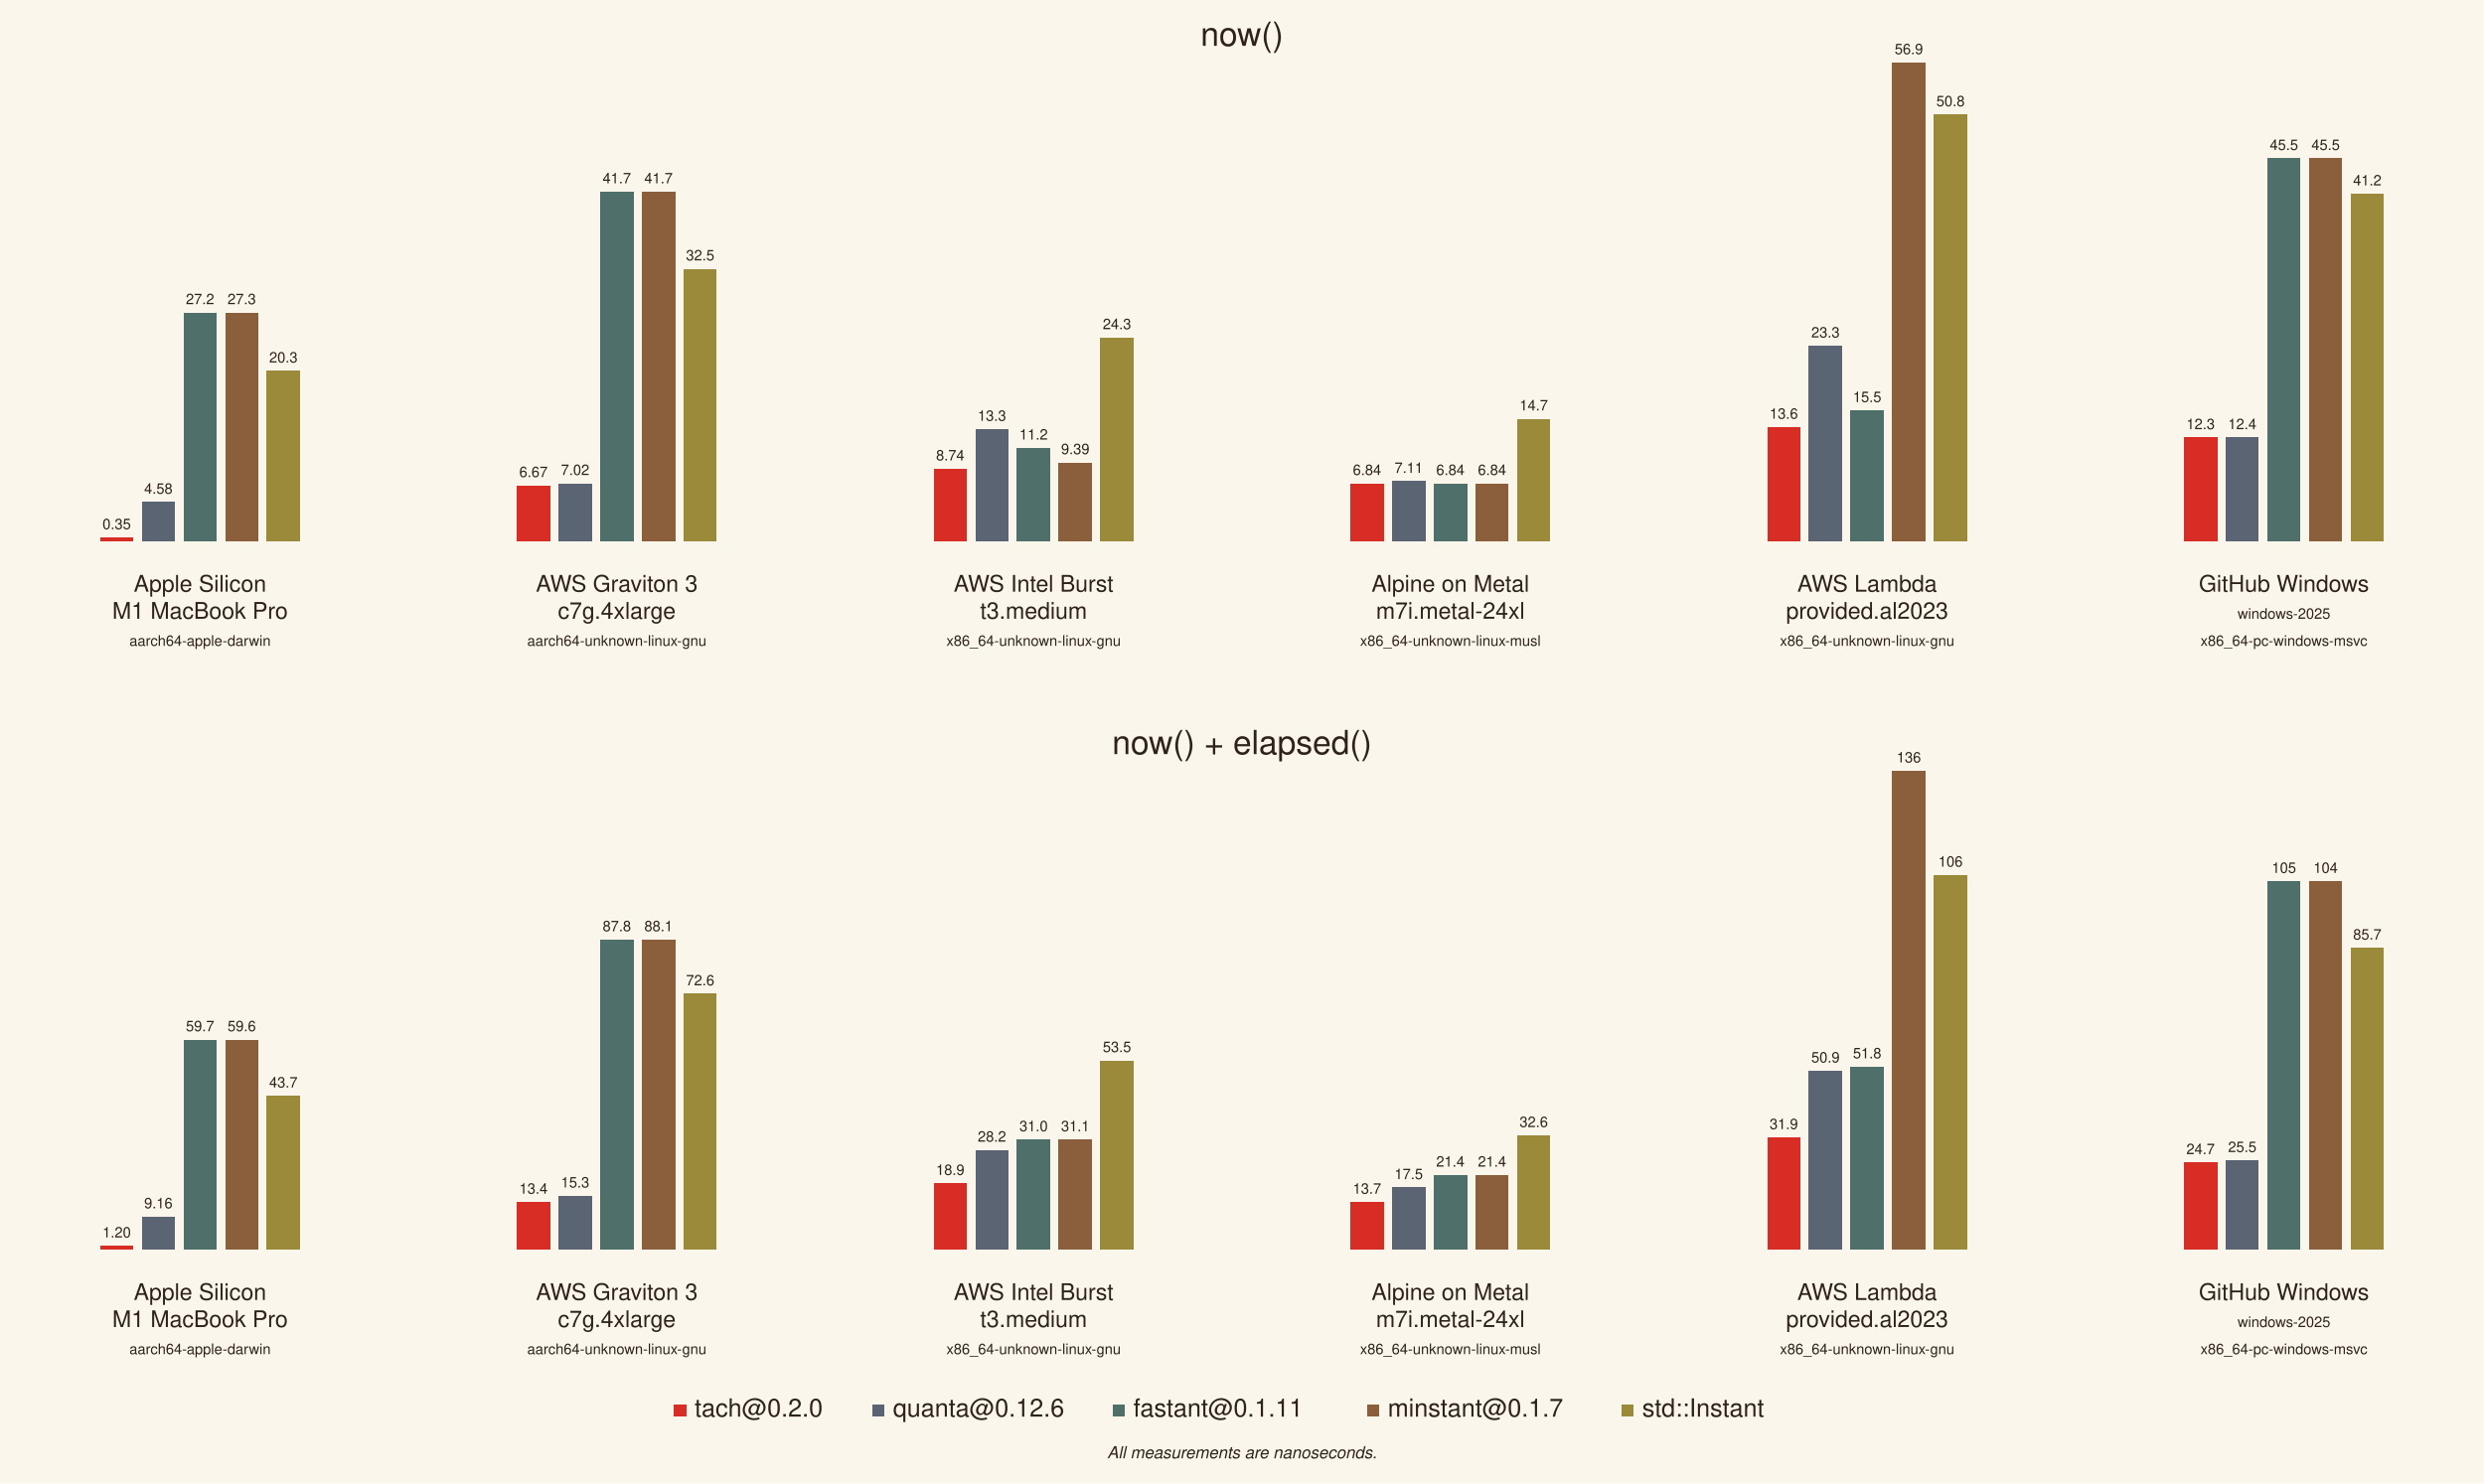
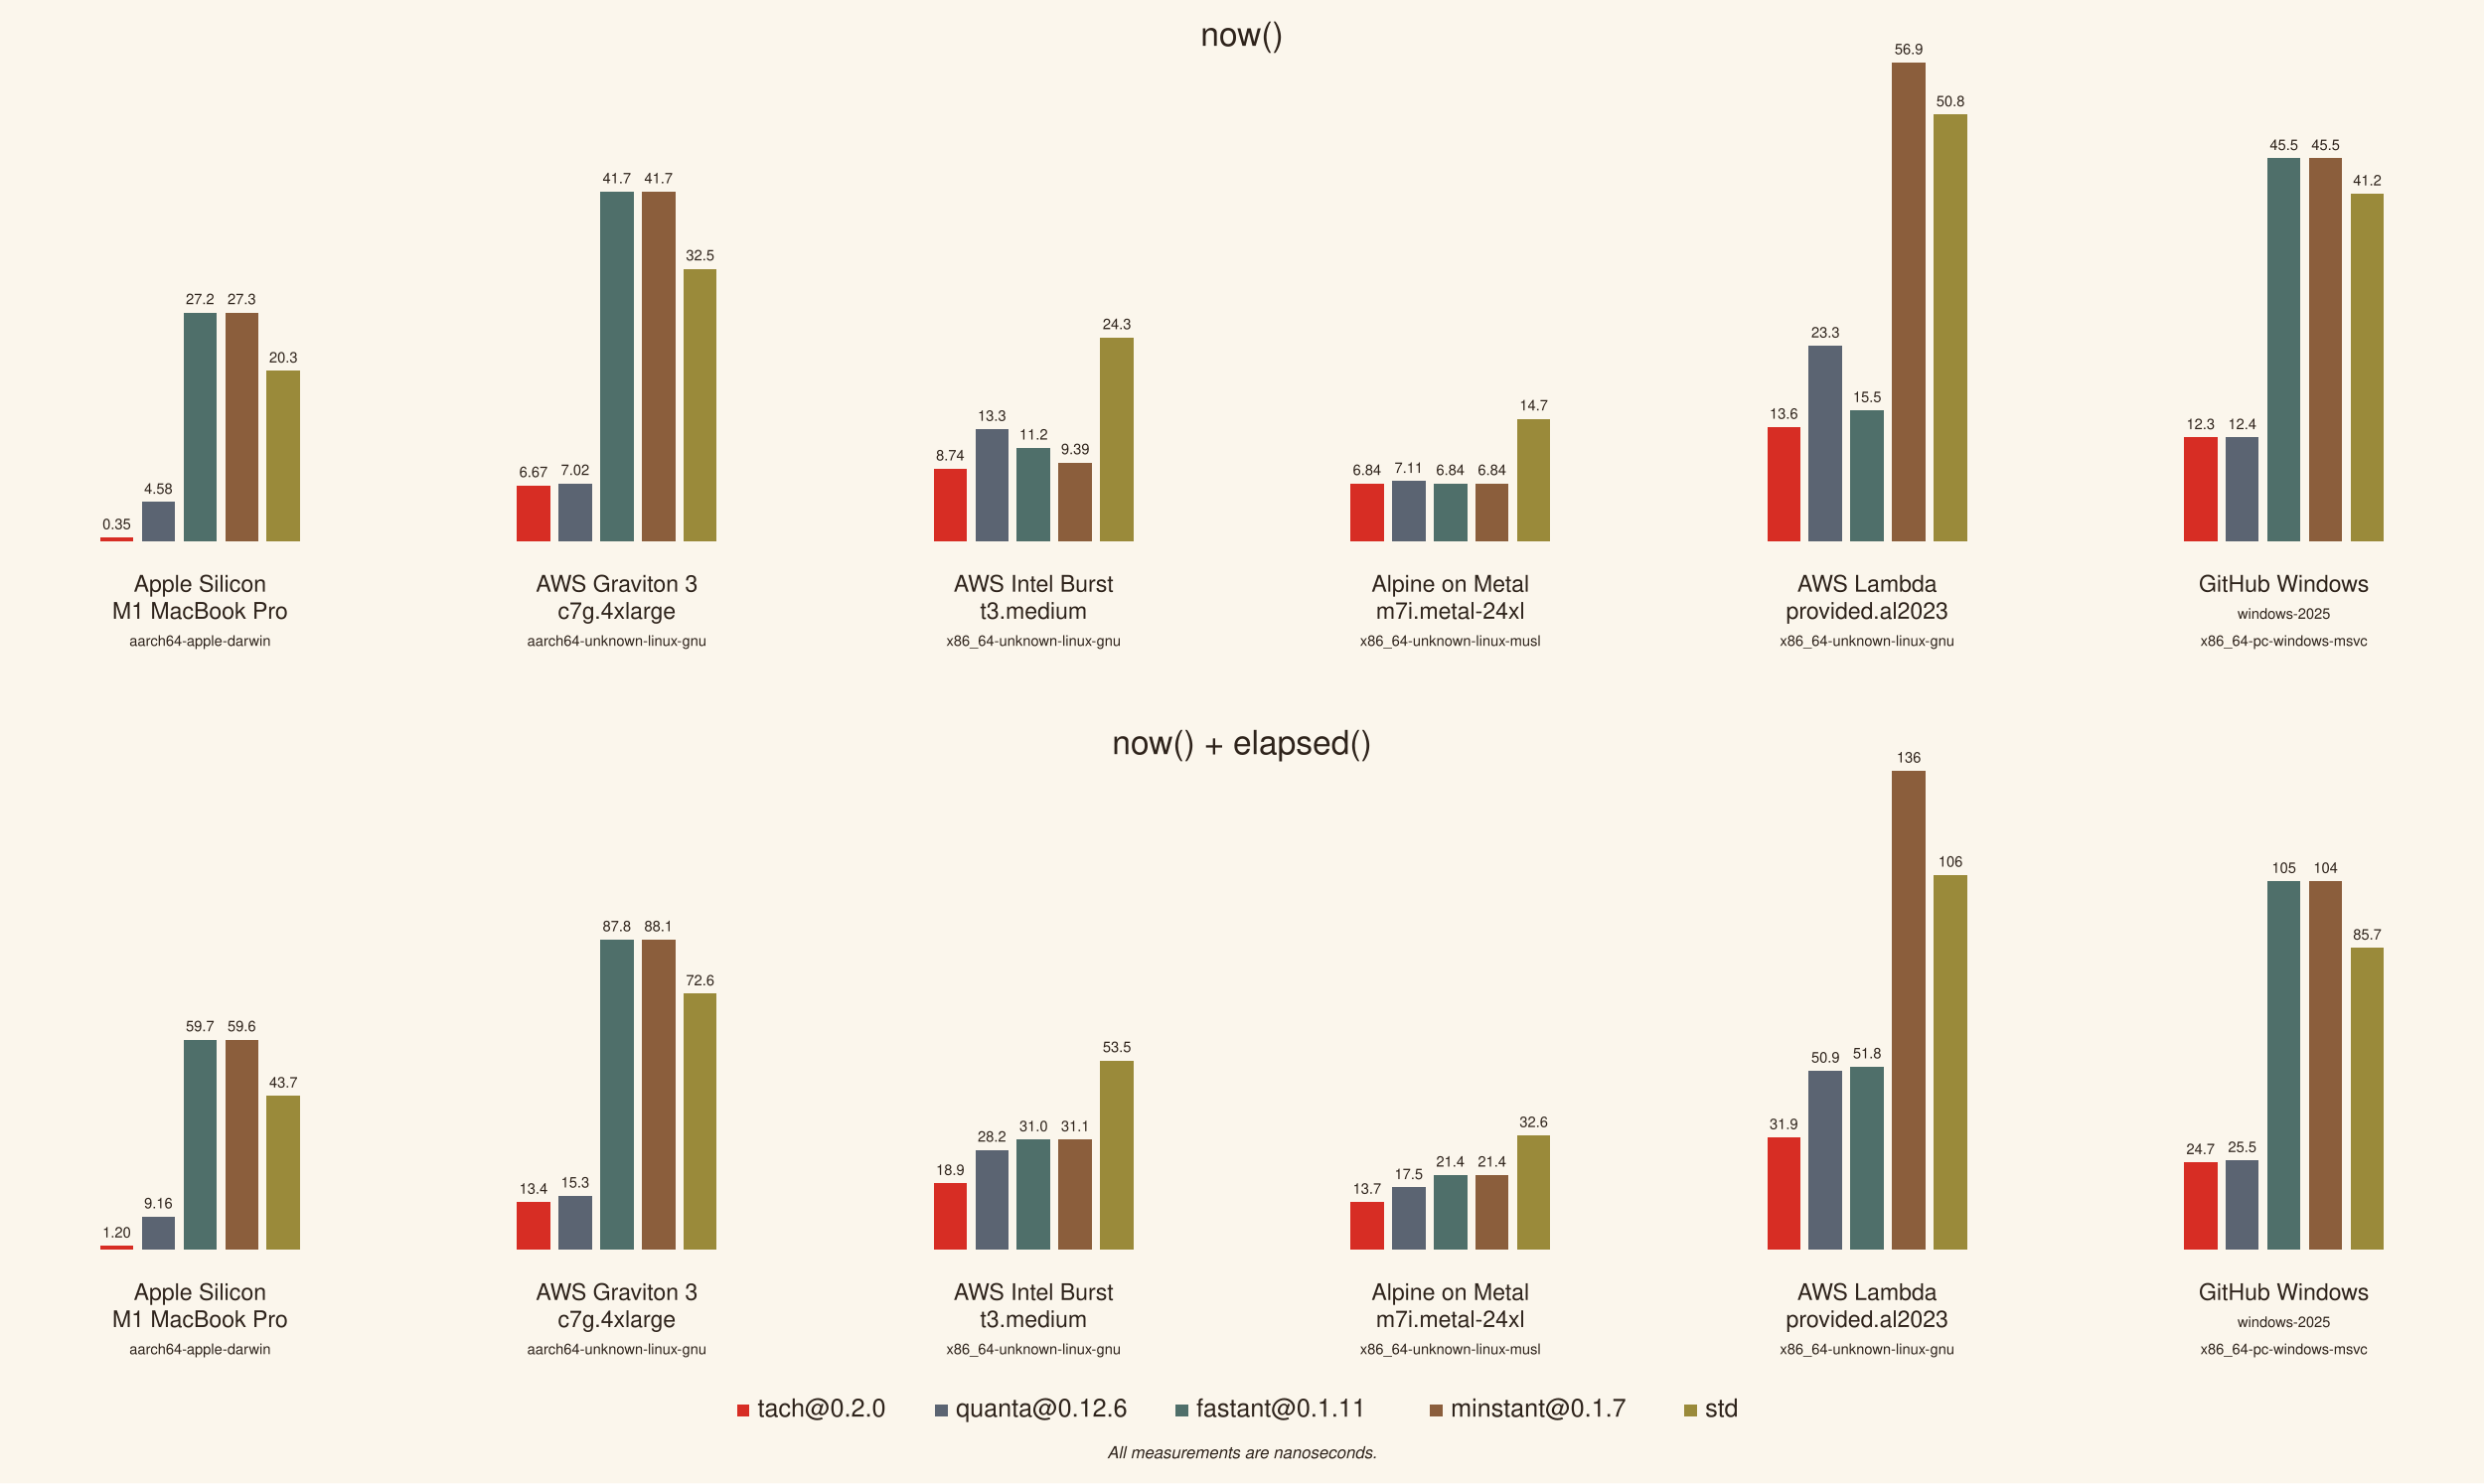
<svg xmlns="http://www.w3.org/2000/svg" width="1192" height="712" viewBox="0 0 1192 712">
  <rect width="1192" height="712" fill="#FBF6EC" />
  <g shape-rendering="crispEdges">
    <text x="596" y="22" text-anchor="middle" font-family="Avenir Next, Helvetica, Arial, sans-serif" font-size="16" fill="#2E231B">now()</text>
    <rect x="48" y="258" width="16" height="2" fill="#D72D24" />
    <text x="56" y="254" text-anchor="middle" font-family="Avenir Next, Helvetica, Arial, sans-serif" font-size="7" fill="#2E231B">0.35</text>
    <rect x="68" y="241" width="16" height="19" fill="#5B6472" />
    <text x="76" y="237" text-anchor="middle" font-family="Avenir Next, Helvetica, Arial, sans-serif" font-size="7" fill="#2E231B">4.58</text>
    <rect x="88" y="150" width="16" height="110" fill="#4F6F6A" />
    <text x="96" y="146" text-anchor="middle" font-family="Avenir Next, Helvetica, Arial, sans-serif" font-size="7" fill="#2E231B">27.2</text>
    <rect x="108" y="150" width="16" height="110" fill="#8B5E3C" />
    <text x="116" y="146" text-anchor="middle" font-family="Avenir Next, Helvetica, Arial, sans-serif" font-size="7" fill="#2E231B">27.3</text>
    <rect x="128" y="178" width="16" height="82" fill="#9A8A3A" />
    <text x="136" y="174" text-anchor="middle" font-family="Avenir Next, Helvetica, Arial, sans-serif" font-size="7" fill="#2E231B">20.3</text>
    <text x="96" y="284" text-anchor="middle" font-family="Avenir Next, Helvetica, Arial, sans-serif" font-size="11" fill="#2E231B">Apple Silicon</text>
    <text x="96" y="297" text-anchor="middle" font-family="Avenir Next, Helvetica, Arial, sans-serif" font-size="11" fill="#2E231B">M1 MacBook Pro</text>
    <text x="96" y="310" text-anchor="middle" font-family="Avenir Next, Helvetica, Arial, sans-serif" font-size="7" fill="#2E231B">aarch64-apple-darwin</text>
    <rect x="248" y="233" width="16" height="27" fill="#D72D24" />
    <text x="256" y="229" text-anchor="middle" font-family="Avenir Next, Helvetica, Arial, sans-serif" font-size="7" fill="#2E231B">6.67</text>
    <rect x="268" y="232" width="16" height="28" fill="#5B6472" />
    <text x="276" y="228" text-anchor="middle" font-family="Avenir Next, Helvetica, Arial, sans-serif" font-size="7" fill="#2E231B">7.02</text>
    <rect x="288" y="92" width="16" height="168" fill="#4F6F6A" />
    <text x="296" y="88" text-anchor="middle" font-family="Avenir Next, Helvetica, Arial, sans-serif" font-size="7" fill="#2E231B">41.7</text>
    <rect x="308" y="92" width="16" height="168" fill="#8B5E3C" />
    <text x="316" y="88" text-anchor="middle" font-family="Avenir Next, Helvetica, Arial, sans-serif" font-size="7" fill="#2E231B">41.7</text>
    <rect x="328" y="129" width="16" height="131" fill="#9A8A3A" />
    <text x="336" y="125" text-anchor="middle" font-family="Avenir Next, Helvetica, Arial, sans-serif" font-size="7" fill="#2E231B">32.5</text>
    <text x="296" y="284" text-anchor="middle" font-family="Avenir Next, Helvetica, Arial, sans-serif" font-size="11" fill="#2E231B">AWS Graviton 3</text>
    <text x="296" y="297" text-anchor="middle" font-family="Avenir Next, Helvetica, Arial, sans-serif" font-size="11" fill="#2E231B">c7g.4xlarge</text>
    <text x="296" y="310" text-anchor="middle" font-family="Avenir Next, Helvetica, Arial, sans-serif" font-size="7" fill="#2E231B">aarch64-unknown-linux-gnu</text>
    <rect x="448" y="225" width="16" height="35" fill="#D72D24" />
    <text x="456" y="221" text-anchor="middle" font-family="Avenir Next, Helvetica, Arial, sans-serif" font-size="7" fill="#2E231B">8.74</text>
    <rect x="468" y="206" width="16" height="54" fill="#5B6472" />
    <text x="476" y="202" text-anchor="middle" font-family="Avenir Next, Helvetica, Arial, sans-serif" font-size="7" fill="#2E231B">13.3</text>
    <rect x="488" y="215" width="16" height="45" fill="#4F6F6A" />
    <text x="496" y="211" text-anchor="middle" font-family="Avenir Next, Helvetica, Arial, sans-serif" font-size="7" fill="#2E231B">11.2</text>
    <rect x="508" y="222" width="16" height="38" fill="#8B5E3C" />
    <text x="516" y="218" text-anchor="middle" font-family="Avenir Next, Helvetica, Arial, sans-serif" font-size="7" fill="#2E231B">9.39</text>
    <rect x="528" y="162" width="16" height="98" fill="#9A8A3A" />
    <text x="536" y="158" text-anchor="middle" font-family="Avenir Next, Helvetica, Arial, sans-serif" font-size="7" fill="#2E231B">24.3</text>
    <text x="496" y="284" text-anchor="middle" font-family="Avenir Next, Helvetica, Arial, sans-serif" font-size="11" fill="#2E231B">AWS Intel Burst</text>
    <text x="496" y="297" text-anchor="middle" font-family="Avenir Next, Helvetica, Arial, sans-serif" font-size="11" fill="#2E231B">t3.medium</text>
    <text x="496" y="310" text-anchor="middle" font-family="Avenir Next, Helvetica, Arial, sans-serif" font-size="7" fill="#2E231B">x86_64-unknown-linux-gnu</text>
    <rect x="648" y="232" width="16" height="28" fill="#D72D24" />
    <text x="656" y="228" text-anchor="middle" font-family="Avenir Next, Helvetica, Arial, sans-serif" font-size="7" fill="#2E231B">6.84</text>
    <rect x="668" y="231" width="16" height="29" fill="#5B6472" />
    <text x="676" y="227" text-anchor="middle" font-family="Avenir Next, Helvetica, Arial, sans-serif" font-size="7" fill="#2E231B">7.11</text>
    <rect x="688" y="232" width="16" height="28" fill="#4F6F6A" />
    <text x="696" y="228" text-anchor="middle" font-family="Avenir Next, Helvetica, Arial, sans-serif" font-size="7" fill="#2E231B">6.84</text>
    <rect x="708" y="232" width="16" height="28" fill="#8B5E3C" />
    <text x="716" y="228" text-anchor="middle" font-family="Avenir Next, Helvetica, Arial, sans-serif" font-size="7" fill="#2E231B">6.84</text>
    <rect x="728" y="201" width="16" height="59" fill="#9A8A3A" />
    <text x="736" y="197" text-anchor="middle" font-family="Avenir Next, Helvetica, Arial, sans-serif" font-size="7" fill="#2E231B">14.7</text>
    <text x="696" y="284" text-anchor="middle" font-family="Avenir Next, Helvetica, Arial, sans-serif" font-size="11" fill="#2E231B">Alpine on Metal</text>
    <text x="696" y="297" text-anchor="middle" font-family="Avenir Next, Helvetica, Arial, sans-serif" font-size="11" fill="#2E231B">m7i.metal-24xl</text>
    <text x="696" y="310" text-anchor="middle" font-family="Avenir Next, Helvetica, Arial, sans-serif" font-size="7" fill="#2E231B">x86_64-unknown-linux-musl</text>
    <rect x="848" y="205" width="16" height="55" fill="#D72D24" />
    <text x="856" y="201" text-anchor="middle" font-family="Avenir Next, Helvetica, Arial, sans-serif" font-size="7" fill="#2E231B">13.6</text>
    <rect x="868" y="166" width="16" height="94" fill="#5B6472" />
    <text x="876" y="162" text-anchor="middle" font-family="Avenir Next, Helvetica, Arial, sans-serif" font-size="7" fill="#2E231B">23.3</text>
    <rect x="888" y="197" width="16" height="63" fill="#4F6F6A" />
    <text x="896" y="193" text-anchor="middle" font-family="Avenir Next, Helvetica, Arial, sans-serif" font-size="7" fill="#2E231B">15.5</text>
    <rect x="908" y="30" width="16" height="230" fill="#8B5E3C" />
    <text x="916" y="26" text-anchor="middle" font-family="Avenir Next, Helvetica, Arial, sans-serif" font-size="7" fill="#2E231B">56.9</text>
    <rect x="928" y="55" width="16" height="205" fill="#9A8A3A" />
    <text x="936" y="51" text-anchor="middle" font-family="Avenir Next, Helvetica, Arial, sans-serif" font-size="7" fill="#2E231B">50.8</text>
    <text x="896" y="284" text-anchor="middle" font-family="Avenir Next, Helvetica, Arial, sans-serif" font-size="11" fill="#2E231B">AWS Lambda</text>
    <text x="896" y="297" text-anchor="middle" font-family="Avenir Next, Helvetica, Arial, sans-serif" font-size="11" fill="#2E231B">provided.al2023</text>
    <text x="896" y="310" text-anchor="middle" font-family="Avenir Next, Helvetica, Arial, sans-serif" font-size="7" fill="#2E231B">x86_64-unknown-linux-gnu</text>
    <rect x="1048" y="210" width="16" height="50" fill="#D72D24" />
    <text x="1056" y="206" text-anchor="middle" font-family="Avenir Next, Helvetica, Arial, sans-serif" font-size="7" fill="#2E231B">12.3</text>
    <rect x="1068" y="210" width="16" height="50" fill="#5B6472" />
    <text x="1076" y="206" text-anchor="middle" font-family="Avenir Next, Helvetica, Arial, sans-serif" font-size="7" fill="#2E231B">12.4</text>
    <rect x="1088" y="76" width="16" height="184" fill="#4F6F6A" />
    <text x="1096" y="72" text-anchor="middle" font-family="Avenir Next, Helvetica, Arial, sans-serif" font-size="7" fill="#2E231B">45.5</text>
    <rect x="1108" y="76" width="16" height="184" fill="#8B5E3C" />
    <text x="1116" y="72" text-anchor="middle" font-family="Avenir Next, Helvetica, Arial, sans-serif" font-size="7" fill="#2E231B">45.5</text>
    <rect x="1128" y="93" width="16" height="167" fill="#9A8A3A" />
    <text x="1136" y="89" text-anchor="middle" font-family="Avenir Next, Helvetica, Arial, sans-serif" font-size="7" fill="#2E231B">41.2</text>
    <text x="1096" y="284" text-anchor="middle" font-family="Avenir Next, Helvetica, Arial, sans-serif" font-size="11" fill="#2E231B">GitHub Windows</text>
    <text x="1096" y="297" text-anchor="middle" font-family="Avenir Next, Helvetica, Arial, sans-serif" font-size="7" fill="#2E231B">windows-2025</text>
    <text x="1096" y="310" text-anchor="middle" font-family="Avenir Next, Helvetica, Arial, sans-serif" font-size="7" fill="#2E231B">x86_64-pc-windows-msvc</text>
    <text x="596" y="362" text-anchor="middle" font-family="Avenir Next, Helvetica, Arial, sans-serif" font-size="16" fill="#2E231B">now() + elapsed()</text>
    <rect x="48" y="598" width="16" height="2" fill="#D72D24" />
    <text x="56" y="594" text-anchor="middle" font-family="Avenir Next, Helvetica, Arial, sans-serif" font-size="7" fill="#2E231B">1.20</text>
    <rect x="68" y="584" width="16" height="16" fill="#5B6472" />
    <text x="76" y="580" text-anchor="middle" font-family="Avenir Next, Helvetica, Arial, sans-serif" font-size="7" fill="#2E231B">9.16</text>
    <rect x="88" y="499" width="16" height="101" fill="#4F6F6A" />
    <text x="96" y="495" text-anchor="middle" font-family="Avenir Next, Helvetica, Arial, sans-serif" font-size="7" fill="#2E231B">59.7</text>
    <rect x="108" y="499" width="16" height="101" fill="#8B5E3C" />
    <text x="116" y="495" text-anchor="middle" font-family="Avenir Next, Helvetica, Arial, sans-serif" font-size="7" fill="#2E231B">59.6</text>
    <rect x="128" y="526" width="16" height="74" fill="#9A8A3A" />
    <text x="136" y="522" text-anchor="middle" font-family="Avenir Next, Helvetica, Arial, sans-serif" font-size="7" fill="#2E231B">43.7</text>
    <text x="96" y="624" text-anchor="middle" font-family="Avenir Next, Helvetica, Arial, sans-serif" font-size="11" fill="#2E231B">Apple Silicon</text>
    <text x="96" y="637" text-anchor="middle" font-family="Avenir Next, Helvetica, Arial, sans-serif" font-size="11" fill="#2E231B">M1 MacBook Pro</text>
    <text x="96" y="650" text-anchor="middle" font-family="Avenir Next, Helvetica, Arial, sans-serif" font-size="7" fill="#2E231B">aarch64-apple-darwin</text>
    <rect x="248" y="577" width="16" height="23" fill="#D72D24" />
    <text x="256" y="573" text-anchor="middle" font-family="Avenir Next, Helvetica, Arial, sans-serif" font-size="7" fill="#2E231B">13.4</text>
    <rect x="268" y="574" width="16" height="26" fill="#5B6472" />
    <text x="276" y="570" text-anchor="middle" font-family="Avenir Next, Helvetica, Arial, sans-serif" font-size="7" fill="#2E231B">15.3</text>
    <rect x="288" y="451" width="16" height="149" fill="#4F6F6A" />
    <text x="296" y="447" text-anchor="middle" font-family="Avenir Next, Helvetica, Arial, sans-serif" font-size="7" fill="#2E231B">87.8</text>
    <rect x="308" y="451" width="16" height="149" fill="#8B5E3C" />
    <text x="316" y="447" text-anchor="middle" font-family="Avenir Next, Helvetica, Arial, sans-serif" font-size="7" fill="#2E231B">88.1</text>
    <rect x="328" y="477" width="16" height="123" fill="#9A8A3A" />
    <text x="336" y="473" text-anchor="middle" font-family="Avenir Next, Helvetica, Arial, sans-serif" font-size="7" fill="#2E231B">72.6</text>
    <text x="296" y="624" text-anchor="middle" font-family="Avenir Next, Helvetica, Arial, sans-serif" font-size="11" fill="#2E231B">AWS Graviton 3</text>
    <text x="296" y="637" text-anchor="middle" font-family="Avenir Next, Helvetica, Arial, sans-serif" font-size="11" fill="#2E231B">c7g.4xlarge</text>
    <text x="296" y="650" text-anchor="middle" font-family="Avenir Next, Helvetica, Arial, sans-serif" font-size="7" fill="#2E231B">aarch64-unknown-linux-gnu</text>
    <rect x="448" y="568" width="16" height="32" fill="#D72D24" />
    <text x="456" y="564" text-anchor="middle" font-family="Avenir Next, Helvetica, Arial, sans-serif" font-size="7" fill="#2E231B">18.9</text>
    <rect x="468" y="552" width="16" height="48" fill="#5B6472" />
    <text x="476" y="548" text-anchor="middle" font-family="Avenir Next, Helvetica, Arial, sans-serif" font-size="7" fill="#2E231B">28.2</text>
    <rect x="488" y="547" width="16" height="53" fill="#4F6F6A" />
    <text x="496" y="543" text-anchor="middle" font-family="Avenir Next, Helvetica, Arial, sans-serif" font-size="7" fill="#2E231B">31.0</text>
    <rect x="508" y="547" width="16" height="53" fill="#8B5E3C" />
    <text x="516" y="543" text-anchor="middle" font-family="Avenir Next, Helvetica, Arial, sans-serif" font-size="7" fill="#2E231B">31.1</text>
    <rect x="528" y="509" width="16" height="91" fill="#9A8A3A" />
    <text x="536" y="505" text-anchor="middle" font-family="Avenir Next, Helvetica, Arial, sans-serif" font-size="7" fill="#2E231B">53.5</text>
    <text x="496" y="624" text-anchor="middle" font-family="Avenir Next, Helvetica, Arial, sans-serif" font-size="11" fill="#2E231B">AWS Intel Burst</text>
    <text x="496" y="637" text-anchor="middle" font-family="Avenir Next, Helvetica, Arial, sans-serif" font-size="11" fill="#2E231B">t3.medium</text>
    <text x="496" y="650" text-anchor="middle" font-family="Avenir Next, Helvetica, Arial, sans-serif" font-size="7" fill="#2E231B">x86_64-unknown-linux-gnu</text>
    <rect x="648" y="577" width="16" height="23" fill="#D72D24" />
    <text x="656" y="573" text-anchor="middle" font-family="Avenir Next, Helvetica, Arial, sans-serif" font-size="7" fill="#2E231B">13.7</text>
    <rect x="668" y="570" width="16" height="30" fill="#5B6472" />
    <text x="676" y="566" text-anchor="middle" font-family="Avenir Next, Helvetica, Arial, sans-serif" font-size="7" fill="#2E231B">17.5</text>
    <rect x="688" y="564" width="16" height="36" fill="#4F6F6A" />
    <text x="696" y="560" text-anchor="middle" font-family="Avenir Next, Helvetica, Arial, sans-serif" font-size="7" fill="#2E231B">21.4</text>
    <rect x="708" y="564" width="16" height="36" fill="#8B5E3C" />
    <text x="716" y="560" text-anchor="middle" font-family="Avenir Next, Helvetica, Arial, sans-serif" font-size="7" fill="#2E231B">21.4</text>
    <rect x="728" y="545" width="16" height="55" fill="#9A8A3A" />
    <text x="736" y="541" text-anchor="middle" font-family="Avenir Next, Helvetica, Arial, sans-serif" font-size="7" fill="#2E231B">32.6</text>
    <text x="696" y="624" text-anchor="middle" font-family="Avenir Next, Helvetica, Arial, sans-serif" font-size="11" fill="#2E231B">Alpine on Metal</text>
    <text x="696" y="637" text-anchor="middle" font-family="Avenir Next, Helvetica, Arial, sans-serif" font-size="11" fill="#2E231B">m7i.metal-24xl</text>
    <text x="696" y="650" text-anchor="middle" font-family="Avenir Next, Helvetica, Arial, sans-serif" font-size="7" fill="#2E231B">x86_64-unknown-linux-musl</text>
    <rect x="848" y="546" width="16" height="54" fill="#D72D24" />
    <text x="856" y="542" text-anchor="middle" font-family="Avenir Next, Helvetica, Arial, sans-serif" font-size="7" fill="#2E231B">31.9</text>
    <rect x="868" y="514" width="16" height="86" fill="#5B6472" />
    <text x="876" y="510" text-anchor="middle" font-family="Avenir Next, Helvetica, Arial, sans-serif" font-size="7" fill="#2E231B">50.9</text>
    <rect x="888" y="512" width="16" height="88" fill="#4F6F6A" />
    <text x="896" y="508" text-anchor="middle" font-family="Avenir Next, Helvetica, Arial, sans-serif" font-size="7" fill="#2E231B">51.8</text>
    <rect x="908" y="370" width="16" height="230" fill="#8B5E3C" />
    <text x="916" y="366" text-anchor="middle" font-family="Avenir Next, Helvetica, Arial, sans-serif" font-size="7" fill="#2E231B">136</text>
    <rect x="928" y="420" width="16" height="180" fill="#9A8A3A" />
    <text x="936" y="416" text-anchor="middle" font-family="Avenir Next, Helvetica, Arial, sans-serif" font-size="7" fill="#2E231B">106</text>
    <text x="896" y="624" text-anchor="middle" font-family="Avenir Next, Helvetica, Arial, sans-serif" font-size="11" fill="#2E231B">AWS Lambda</text>
    <text x="896" y="637" text-anchor="middle" font-family="Avenir Next, Helvetica, Arial, sans-serif" font-size="11" fill="#2E231B">provided.al2023</text>
    <text x="896" y="650" text-anchor="middle" font-family="Avenir Next, Helvetica, Arial, sans-serif" font-size="7" fill="#2E231B">x86_64-unknown-linux-gnu</text>
    <rect x="1048" y="558" width="16" height="42" fill="#D72D24" />
    <text x="1056" y="554" text-anchor="middle" font-family="Avenir Next, Helvetica, Arial, sans-serif" font-size="7" fill="#2E231B">24.7</text>
    <rect x="1068" y="557" width="16" height="43" fill="#5B6472" />
    <text x="1076" y="553" text-anchor="middle" font-family="Avenir Next, Helvetica, Arial, sans-serif" font-size="7" fill="#2E231B">25.5</text>
    <rect x="1088" y="423" width="16" height="177" fill="#4F6F6A" />
    <text x="1096" y="419" text-anchor="middle" font-family="Avenir Next, Helvetica, Arial, sans-serif" font-size="7" fill="#2E231B">105</text>
    <rect x="1108" y="423" width="16" height="177" fill="#8B5E3C" />
    <text x="1116" y="419" text-anchor="middle" font-family="Avenir Next, Helvetica, Arial, sans-serif" font-size="7" fill="#2E231B">104</text>
    <rect x="1128" y="455" width="16" height="145" fill="#9A8A3A" />
    <text x="1136" y="451" text-anchor="middle" font-family="Avenir Next, Helvetica, Arial, sans-serif" font-size="7" fill="#2E231B">85.7</text>
    <text x="1096" y="624" text-anchor="middle" font-family="Avenir Next, Helvetica, Arial, sans-serif" font-size="11" fill="#2E231B">GitHub Windows</text>
    <text x="1096" y="637" text-anchor="middle" font-family="Avenir Next, Helvetica, Arial, sans-serif" font-size="7" fill="#2E231B">windows-2025</text>
    <text x="1096" y="650" text-anchor="middle" font-family="Avenir Next, Helvetica, Arial, sans-serif" font-size="7" fill="#2E231B">x86_64-pc-windows-msvc</text>
-     <rect x="323.32" y="674" width="6" height="6" fill="#D72D24" />
-     <text x="333.32" y="680" text-anchor="start" font-family="Avenir Next, Helvetica, Arial, sans-serif" font-size="12" fill="#2E231B">tach@0.2.0</text>
-     <rect x="418.52" y="674" width="6" height="6" fill="#5B6472" />
-     <text x="428.52" y="680" text-anchor="start" font-family="Avenir Next, Helvetica, Arial, sans-serif" font-size="12" fill="#2E231B">quanta@0.12.6</text>
-     <rect x="533.88" y="674" width="6" height="6" fill="#4F6F6A" />
-     <text x="543.88" y="680" text-anchor="start" font-family="Avenir Next, Helvetica, Arial, sans-serif" font-size="12" fill="#2E231B">fastant@0.1.11</text>
-     <rect x="655.96" y="674" width="6" height="6" fill="#8B5E3C" />
-     <text x="665.96" y="680" text-anchor="start" font-family="Avenir Next, Helvetica, Arial, sans-serif" font-size="12" fill="#2E231B">minstant@0.1.7</text>
-     <rect x="778.04" y="674" width="6" height="6" fill="#9A8A3A" />
-     <text x="788.04" y="680" text-anchor="start" font-family="Avenir Next, Helvetica, Arial, sans-serif" font-size="12" fill="#2E231B">std::Instant</text>
+     <rect x="353.56" y="674" width="6" height="6" fill="#D72D24" />
+     <text x="363.56" y="680" text-anchor="start" font-family="Avenir Next, Helvetica, Arial, sans-serif" font-size="12" fill="#2E231B">tach@0.2.0</text>
+     <rect x="448.76" y="674" width="6" height="6" fill="#5B6472" />
+     <text x="458.76" y="680" text-anchor="start" font-family="Avenir Next, Helvetica, Arial, sans-serif" font-size="12" fill="#2E231B">quanta@0.12.6</text>
+     <rect x="564.12" y="674" width="6" height="6" fill="#4F6F6A" />
+     <text x="574.12" y="680" text-anchor="start" font-family="Avenir Next, Helvetica, Arial, sans-serif" font-size="12" fill="#2E231B">fastant@0.1.11</text>
+     <rect x="686.2" y="674" width="6" height="6" fill="#8B5E3C" />
+     <text x="696.2" y="680" text-anchor="start" font-family="Avenir Next, Helvetica, Arial, sans-serif" font-size="12" fill="#2E231B">minstant@0.1.7</text>
+     <rect x="808.28" y="674" width="6" height="6" fill="#9A8A3A" />
+     <text x="818.28" y="680" text-anchor="start" font-family="Avenir Next, Helvetica, Arial, sans-serif" font-size="12" fill="#2E231B">std</text>
    <text x="596" y="700" text-anchor="middle" font-family="Avenir Next, Helvetica, Arial, sans-serif" font-size="8" font-style="italic" fill="#2E231B">All measurements are nanoseconds.</text>
  </g>
</svg>
